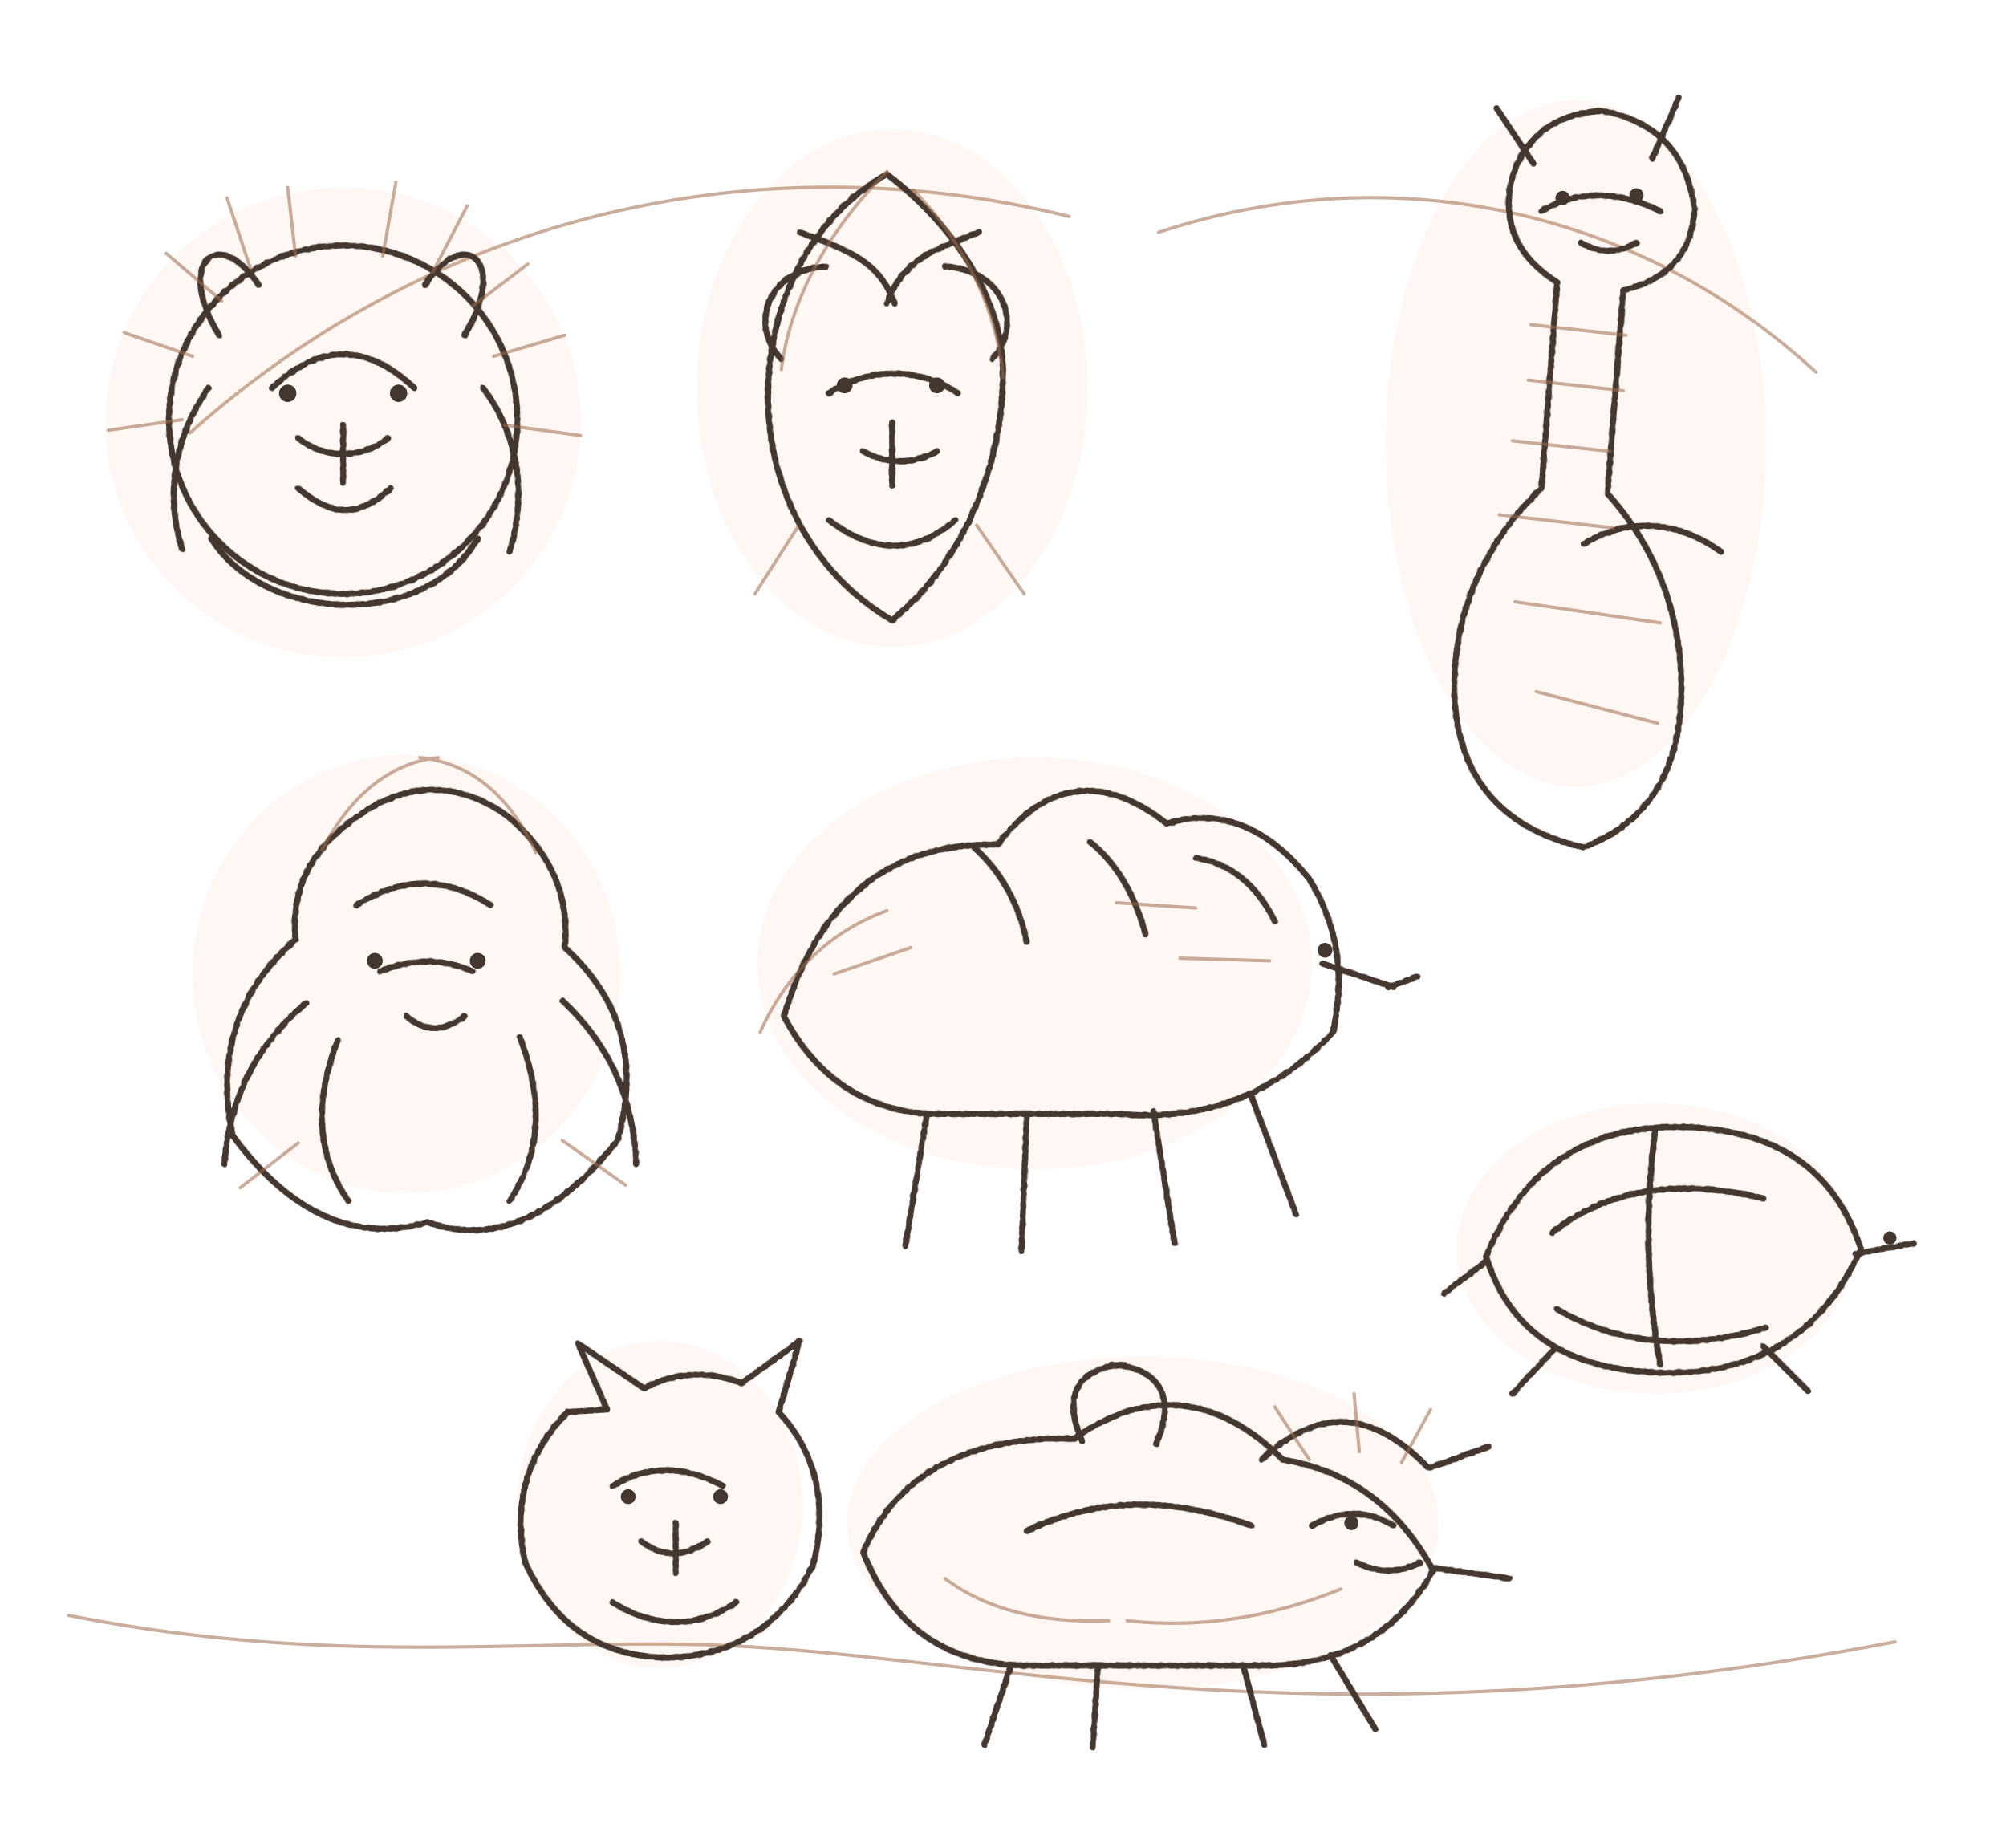
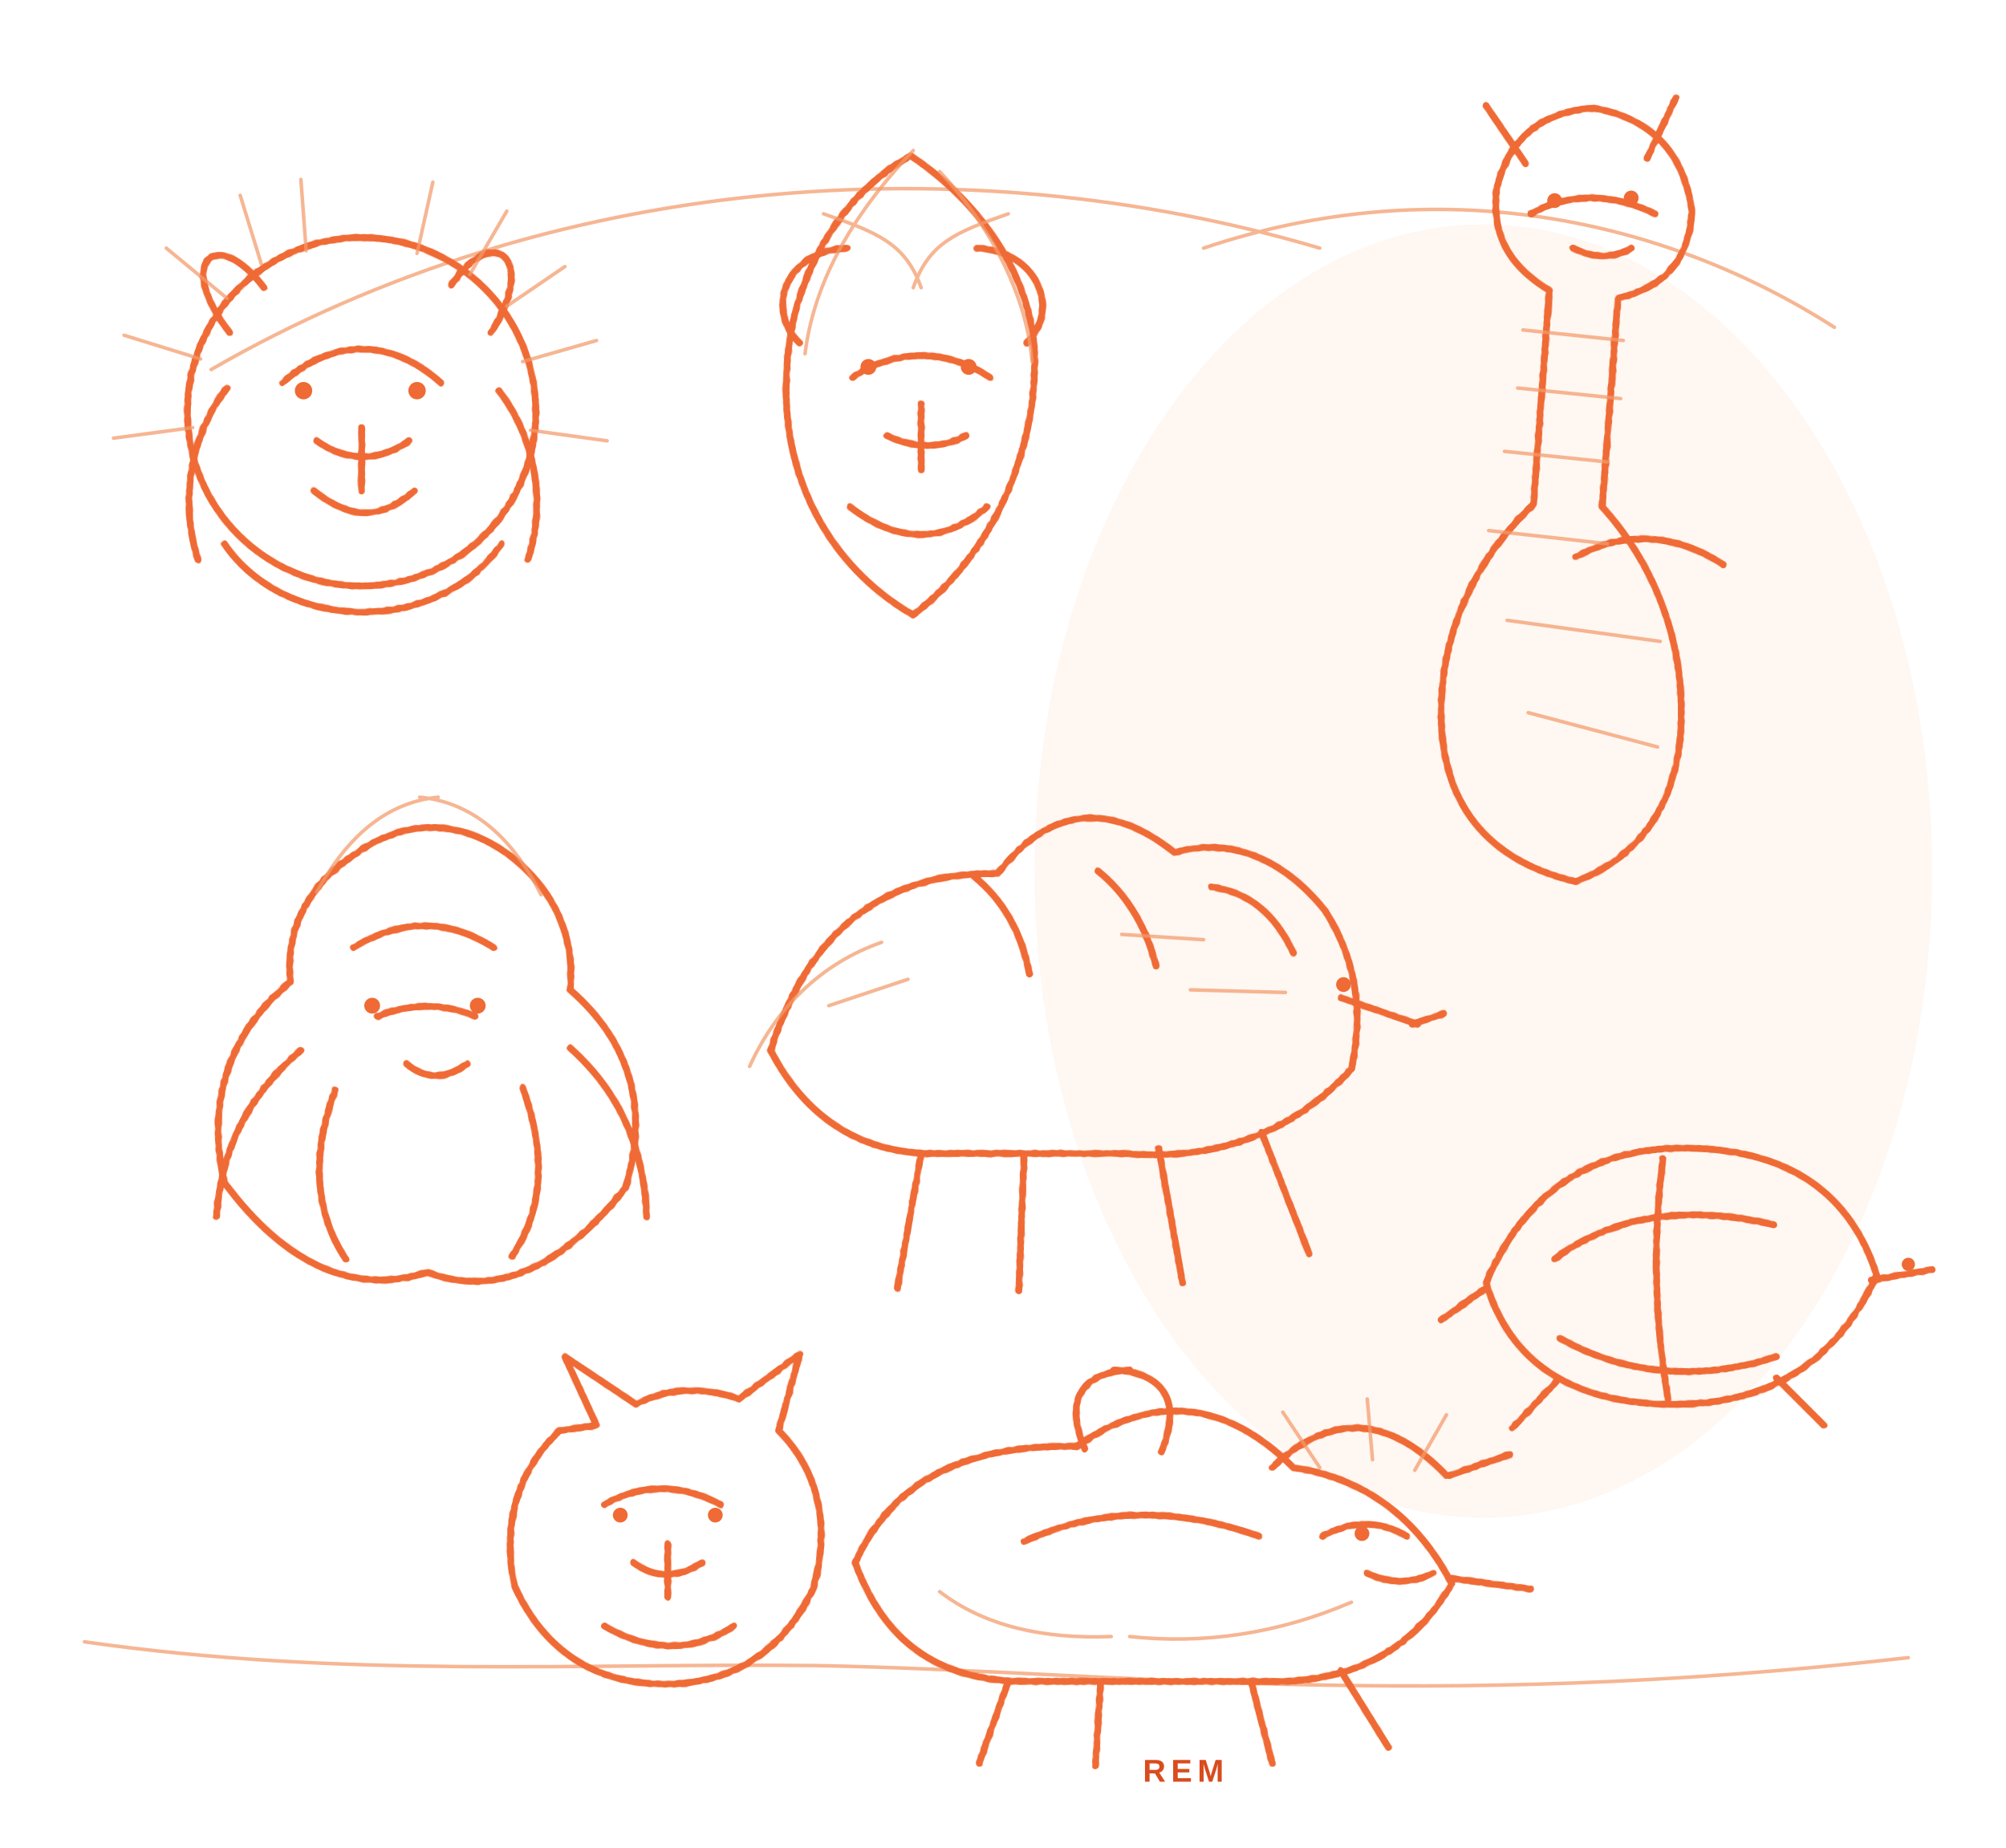
<svg xmlns="http://www.w3.org/2000/svg" viewBox="0 0 760 700" role="img" aria-labelledby="t d">
  <defs>
-     <filter id="p">
-       <feTurbulence type="fractalNoise" baseFrequency=".55" numOctaves="1" seed="7" result="n" />
-       <feDisplacementMap in="SourceGraphic" in2="n" scale=".75" />
+     <filter id="rough">
+       <feTurbulence type="fractalNoise" baseFrequency=".45" numOctaves="1" seed="8" result="n" />
+       <feDisplacementMap in="SourceGraphic" in2="n" scale=".7" />
    </filter>
-     <style>.p{fill:none;stroke:#44372f;stroke-width:2.3;stroke-linecap:round;stroke-linejoin:round;filter:url(#p)}.s{fill:none;stroke:#9d6c4d;stroke-width:1.25;stroke-linecap:round;opacity:.55}.o{fill:#f36b21;opacity:.055;stroke:none}.e{fill:#44372f;stroke:none}</style>
+     <style>.p{fill:none;stroke:#ef6a35;stroke-width:2.6;stroke-linecap:round;stroke-linejoin:round;filter:url(#rough)}.s{fill:none;stroke:#f39a6a;stroke-width:1.35;stroke-linecap:round;opacity:.72}.f{fill:#ef6a35}.wash{fill:#f6a572;opacity:.09}</style>
  </defs>
-   <path class="s" d="M26 612c106 21 184 7 260 12 97 6 224 38 432-2M72 164c93-83 216-111 333-82M439 88c91-30 184-7 249 53" />
-   <g transform="translate(34 55)">
-     <ellipse class="o" cx="96" cy="105" rx="90" ry="89" />
-     <circle class="p" cx="96" cy="104" r="66" />
-     <path class="p" d="M49 72C32 44 49 30 64 53M142 72c17-28 0-42-15-19M69 92c18-17 36-17 54 0M79 111c10 8 24 8 34 0M96 106v22M79 130c13 11 23 11 35 0M45 92c-12 17-17 39-10 61M149 92c13 17 17 40 10 62M46 149c20 32 81 35 101 0" />
-     <circle class="e" cx="75" cy="94" r="3.3" />
-     <circle class="e" cx="117" cy="94" r="3.3" />
-     <path class="s" d="M50 59l-21-18M61 47l-9-27M78 42L75 16M111 42l5-28M130 48l13-25M145 61l21-16M153 80l27-8M39 80l-26-9M35 104l-28 4M157 106l29 4" />
+   <path class="s" d="M32 622c98 14 188 8 277 9 112 2 229 18 414-3M80 140c128-74 285-86 420-46M456 94c89-30 175-11 239 30" />
+   <ellipse class="wash" cx="562" cy="330" rx="170" ry="245" />
+   <g transform="translate(32 54)">
+     <circle class="p" cx="105" cy="102" r="66" />
+     <path class="p" d="M55 72C34 45 50 31 68 55M154 72c18-28 1-42-15-18M75 91c19-17 41-17 60 0M88 113c11 8 24 8 35 0M105 108v24M87 132c14 11 25 11 38 0M54 93c-14 18-18 43-11 65M157 94c14 18 18 43 11 64M53 152c23 34 81 35 105 0" />
+     <circle class="f" cx="83" cy="94" r="3.3" />
+     <circle class="f" cx="126" cy="94" r="3.3" />
+     <path class="s" d="M54 59l-23-19M67 46l-8-26M84 41l-2-27M126 42l6-27M146 50l14-24M160 62l22-15M166 83l28-8M44 82l-29-9M41 108l-30 4M169 109l29 4" />
  </g>
-   <g transform="translate(245 42)">
-     <ellipse class="o" cx="93" cy="105" rx="74" ry="98" />
-     <path class="p" d="M91 24c25 19 44 47 44 75 0 34-14 71-42 94-31-18-48-52-47-88 1-35 18-66 45-81zM68 59c-23 1-29 23-17 35M113 59c22 1 30 22 18 35M69 107c15-10 34-10 49 0M82 129c9 5 19 5 28 0M93 118v24M69 155c17 13 33 13 48 0M58 46c19 7 30 11 36 27M126 46c-19 7-29 11-35 27" />
-     <circle class="e" cx="75" cy="104" r="3" />
-     <circle class="e" cx="110" cy="104" r="3" />
-     <path class="s" d="M91 23c-18 18-36 44-40 75M101 30c18 18 32 45 34 71M57 158l-16 25M125 157l18 26" />
+   <g transform="translate(255 34)">
+     <path class="p" d="M90 25c27 18 47 47 47 78 0 34-15 72-46 96-33-19-50-54-48-91 1-36 20-68 47-83zM66 60c-24 1-31 24-18 36M115 60c23 1 32 23 19 36M68 109c16-11 36-11 52 0M81 131c10 5 21 5 30 0M94 119v25M67 158c18 14 36 14 52 0" />
+     <circle class="f" cx="74" cy="105" r="3" />
+     <circle class="f" cx="112" cy="105" r="3" />
+     <path class="s" d="M57 47c20 7 31 11 37 28M127 47c-20 7-30 11-36 28M91 23c-18 19-37 45-41 77M101 31c18 19 33 46 35 72" />
  </g>
-   <g transform="translate(507 18)">
-     <ellipse class="o" cx="90" cy="150" rx="72" ry="130" />
-     <path class="p" d="M100 24c21 4 32 16 35 37-1 18-11 27-27 31l-6 77c18 20 28 45 28 74 0 31-13 51-37 60-32-7-49-28-49-61 0-29 12-55 33-75l6-78C69 80 63 69 65 53c4-18 16-28 35-29zM74 44l-14-21M119 42l10-23M77 62c13-8 29-8 45 0M92 74c7 4 14 4 21 0M93 188c17-10 35-9 52 3" />
-     <circle class="e" cx="85" cy="57" r="2.7" />
-     <circle class="e" cx="113" cy="56" r="2.7" />
-     <path class="s" d="M73 105l36 4M72 126l36 4M66 149l37 4M61 177l43 5M67 210l55 8M75 244l46 12" />
+   <g transform="translate(502 17)">
+     <path class="p" d="M102 24c22 4 34 17 37 39-1 19-11 29-28 33l-6 79c19 21 30 48 30 78 0 32-14 54-40 64-34-8-51-30-51-64 0-31 13-58 35-79l6-81C70 84 63 72 65 55c4-19 17-30 37-31zM76 45l-15-22M122 43l11-23M78 64c14-8 31-8 47 0M94 77c8 4 15 4 22 0M95 194c18-10 38-9 56 3" />
+     <circle class="f" cx="87" cy="59" r="2.8" />
+     <circle class="f" cx="116" cy="58" r="2.8" />
+     <path class="s" d="M75 108l38 4M73 130l39 4M68 154l39 4M62 184l45 5M69 218l58 8M77 253l49 13" />
  </g>
-   <g transform="translate(62 270)">
-     <ellipse class="o" cx="92" cy="99" rx="81" ry="83" />
-     <path class="p" d="M74 39c18-13 38-13 56 0 16 13 24 30 22 50 22 20 28 44 20 73-23 29-47 40-72 31-27 8-52-3-74-33-6-30 2-55 24-74-2-19 6-35 24-47zM73 73c17-11 34-11 51 0M82 98c12-5 24-5 35 0M92 115c7 6 14 6 22 0M66 124c-9 23-8 44 4 61M135 123c9 24 8 44-4 62M54 110c-18 15-29 35-31 61M151 109c18 17 27 37 28 62" />
-     <circle class="e" cx="80" cy="94" r="3" />
-     <circle class="e" cx="119" cy="94" r="3" />
-     <path class="s" d="M60 52c11-21 26-33 44-35M141 53c-10-22-25-34-44-36M51 163l-22 17M151 162l24 17" />
+   <g transform="translate(58 285)">
+     <path class="p" d="M76 39c19-14 40-14 59 0 17 13 25 31 23 51 23 20 30 45 21 75-24 30-49 42-75 32-28 9-54-3-77-34-7-31 2-57 25-76-2-20 7-37 24-48zM76 74c18-11 36-11 53 0M85 100c13-5 25-5 37 0M96 118c7 6 15 6 23 0M69 128c-9 24-8 46 4 64M140 127c9 25 8 46-4 64M56 113c-19 16-30 36-32 63M158 112c19 17 28 38 29 64" />
+     <circle class="f" cx="83" cy="96" r="3" />
+     <circle class="f" cx="123" cy="96" r="3" />
+     <path class="s" d="M62 53c12-22 27-34 46-36M147 54c-11-22-26-35-46-37" />
  </g>
-   <g transform="translate(280 270)">
-     <ellipse class="o" cx="112" cy="95" rx="105" ry="78" />
-     <path class="p" d="M17 115c13-44 40-66 81-65 18-24 40-27 64-8 20-6 38 1 54 21 10 16 14 35 9 58-21 23-48 34-81 31H73c-25-1-44-14-56-37zM89 51c10 9 17 21 20 36M133 49c10 8 17 20 21 35M173 55c13 2 23 10 30 24M71 153l-8 49M109 153l-2 51M157 151l8 50M194 145l17 45M221 95l27 9M246 104l11-4" />
-     <circle class="e" cx="222" cy="90" r="2.8" />
-     <path class="s" d="M56 75c-22 8-38 24-48 46M65 89l-29 10M143 72l30 2M167 93l34 1" />
+   <g transform="translate(274 279)">
+     <path class="p" d="M18 119c14-45 43-68 86-67 19-25 42-28 67-8 21-6 41 2 57 22 11 17 15 37 10 60-22 24-51 35-86 32H77c-26-1-46-14-59-39zM95 53c11 9 18 21 21 37M142 51c10 8 18 20 22 36M185 57c14 2 24 10 31 25M75 158l-9 51M114 158l-2 52M165 156l9 51M204 150l18 46M234 99l29 10M261 109l12-4" />
+     <circle class="f" cx="235" cy="94" r="2.8" />
+     <path class="s" d="M60 78c-23 8-40 25-50 47M70 92l-30 10M151 75l31 2M177 96l36 1" />
  </g>
-   <g transform="translate(544 405)">
-     <ellipse class="o" cx="83" cy="68" rx="75" ry="55" />
-     <path class="p" d="M19 71c14-34 39-50 75-49 35 1 57 16 67 46-14 32-39 48-76 47-35-1-57-15-66-44zM44 62c20-16 47-21 80-13M46 91c22 13 49 16 79 7M83 24c-4 31-3 60 2 88M19 73l-16 12M159 70l22-4M45 106l-16 17M124 105l17 17" />
-     <circle class="e" cx="172" cy="64" r="2.5" />
+   <g transform="translate(543 414)">
+     <path class="p" d="M20 72c15-35 41-52 78-51 37 1 60 17 70 48-15 33-41 50-80 49-36-1-59-16-68-46zM46 63c21-16 49-21 83-13M48 93c23 13 51 17 82 7M87 25c-4 32-3 62 2 91M20 74l-17 12M166 71l23-4M47 109l-17 18M130 108l18 18" />
+     <circle class="f" cx="180" cy="65" r="2.5" />
  </g>
-   <g transform="translate(188 495)">
-     <ellipse class="o" cx="62" cy="75" rx="54" ry="62" />
-     <path class="p" d="M42 39l-11-25 25 17c11-6 24-7 37-2l22-16-8 27c14 15 19 35 13 58-11 22-29 34-54 35-26 0-44-12-55-36-5-22 1-42 16-57zM44 68c13-8 27-8 42 0M55 89c8 6 16 6 25 0M68 82v19M44 112c16 10 32 10 47 0" />
-     <circle class="e" cx="50" cy="72" r="2.8" />
-     <circle class="e" cx="85" cy="72" r="2.8" />
+   <g transform="translate(183 500)">
+     <path class="p" d="M43 40l-12-26 27 18c11-6 25-7 39-2l23-17-8 29c15 15 20 36 13 60-11 23-30 36-56 36-27 0-46-13-57-37-5-23 1-44 17-59zM46 70c14-8 29-8 44 0M57 92c8 6 17 6 26 0M70 85v20M46 116c17 10 34 10 49 0" />
+     <circle class="f" cx="52" cy="74" r="2.8" />
+     <circle class="f" cx="88" cy="74" r="2.8" />
  </g>
-   <g transform="translate(305 505)">
-     <ellipse class="o" cx="128" cy="72" rx="112" ry="63" />
-     <path class="p" d="M22 83c13-30 40-44 80-43 27-19 54-17 79 8 25 4 44 18 57 42-13 23-33 35-61 36H82c-29-1-49-15-60-43zM105 41c-8-18-1-28 16-29M133 42c8-18 1-29-17-30M173 48c21-20 42-19 63 3M237 51l22-8M238 89l29 4M78 126l-10 30M111 126l-2 31M166 126l8 30M199 122l17 28M84 75c27-13 55-13 85-2M192 73c11-6 21-6 31 0M209 87c8 4 16 4 24 0" />
-     <circle class="e" cx="207" cy="72" r="2.7" />
-     <path class="s" d="M191 48l-13-20M210 45l-2-22M226 49l11-20M53 93c16 12 37 17 62 16M122 109c27 3 54-1 81-12" />
+   <g transform="translate(300 505)">
+     <path class="p" d="M24 87c14-31 42-45 84-44 28-20 56-18 82 8 27 4 47 19 60 44-14 24-35 36-64 37H86c-31-1-51-15-62-45zM111 44c-8-19-1-29 17-30M140 45c8-19 1-30-18-31M182 51c22-21 44-20 66 3M249 54l23-8M250 93l30 4M82 132l-11 31M117 132l-2 32M174 132l8 31M208 128l18 29M88 79c28-13 58-13 89-2M201 77c11-6 22-6 32 0M218 91c8 4 17 4 25 0" />
+     <circle class="f" cx="216" cy="76" r="2.8" />
+     <path class="s" d="M200 51l-14-21M220 48l-2-23M236 52l12-21M56 98c17 13 39 18 65 17M128 115c28 3 56-1 84-13" />
  </g>
+   <text x="433" y="675" font-family="Arial,Helvetica,sans-serif" font-size="12" fill="#d94c1d" font-weight="800" letter-spacing="2">REM</text>
</svg>
